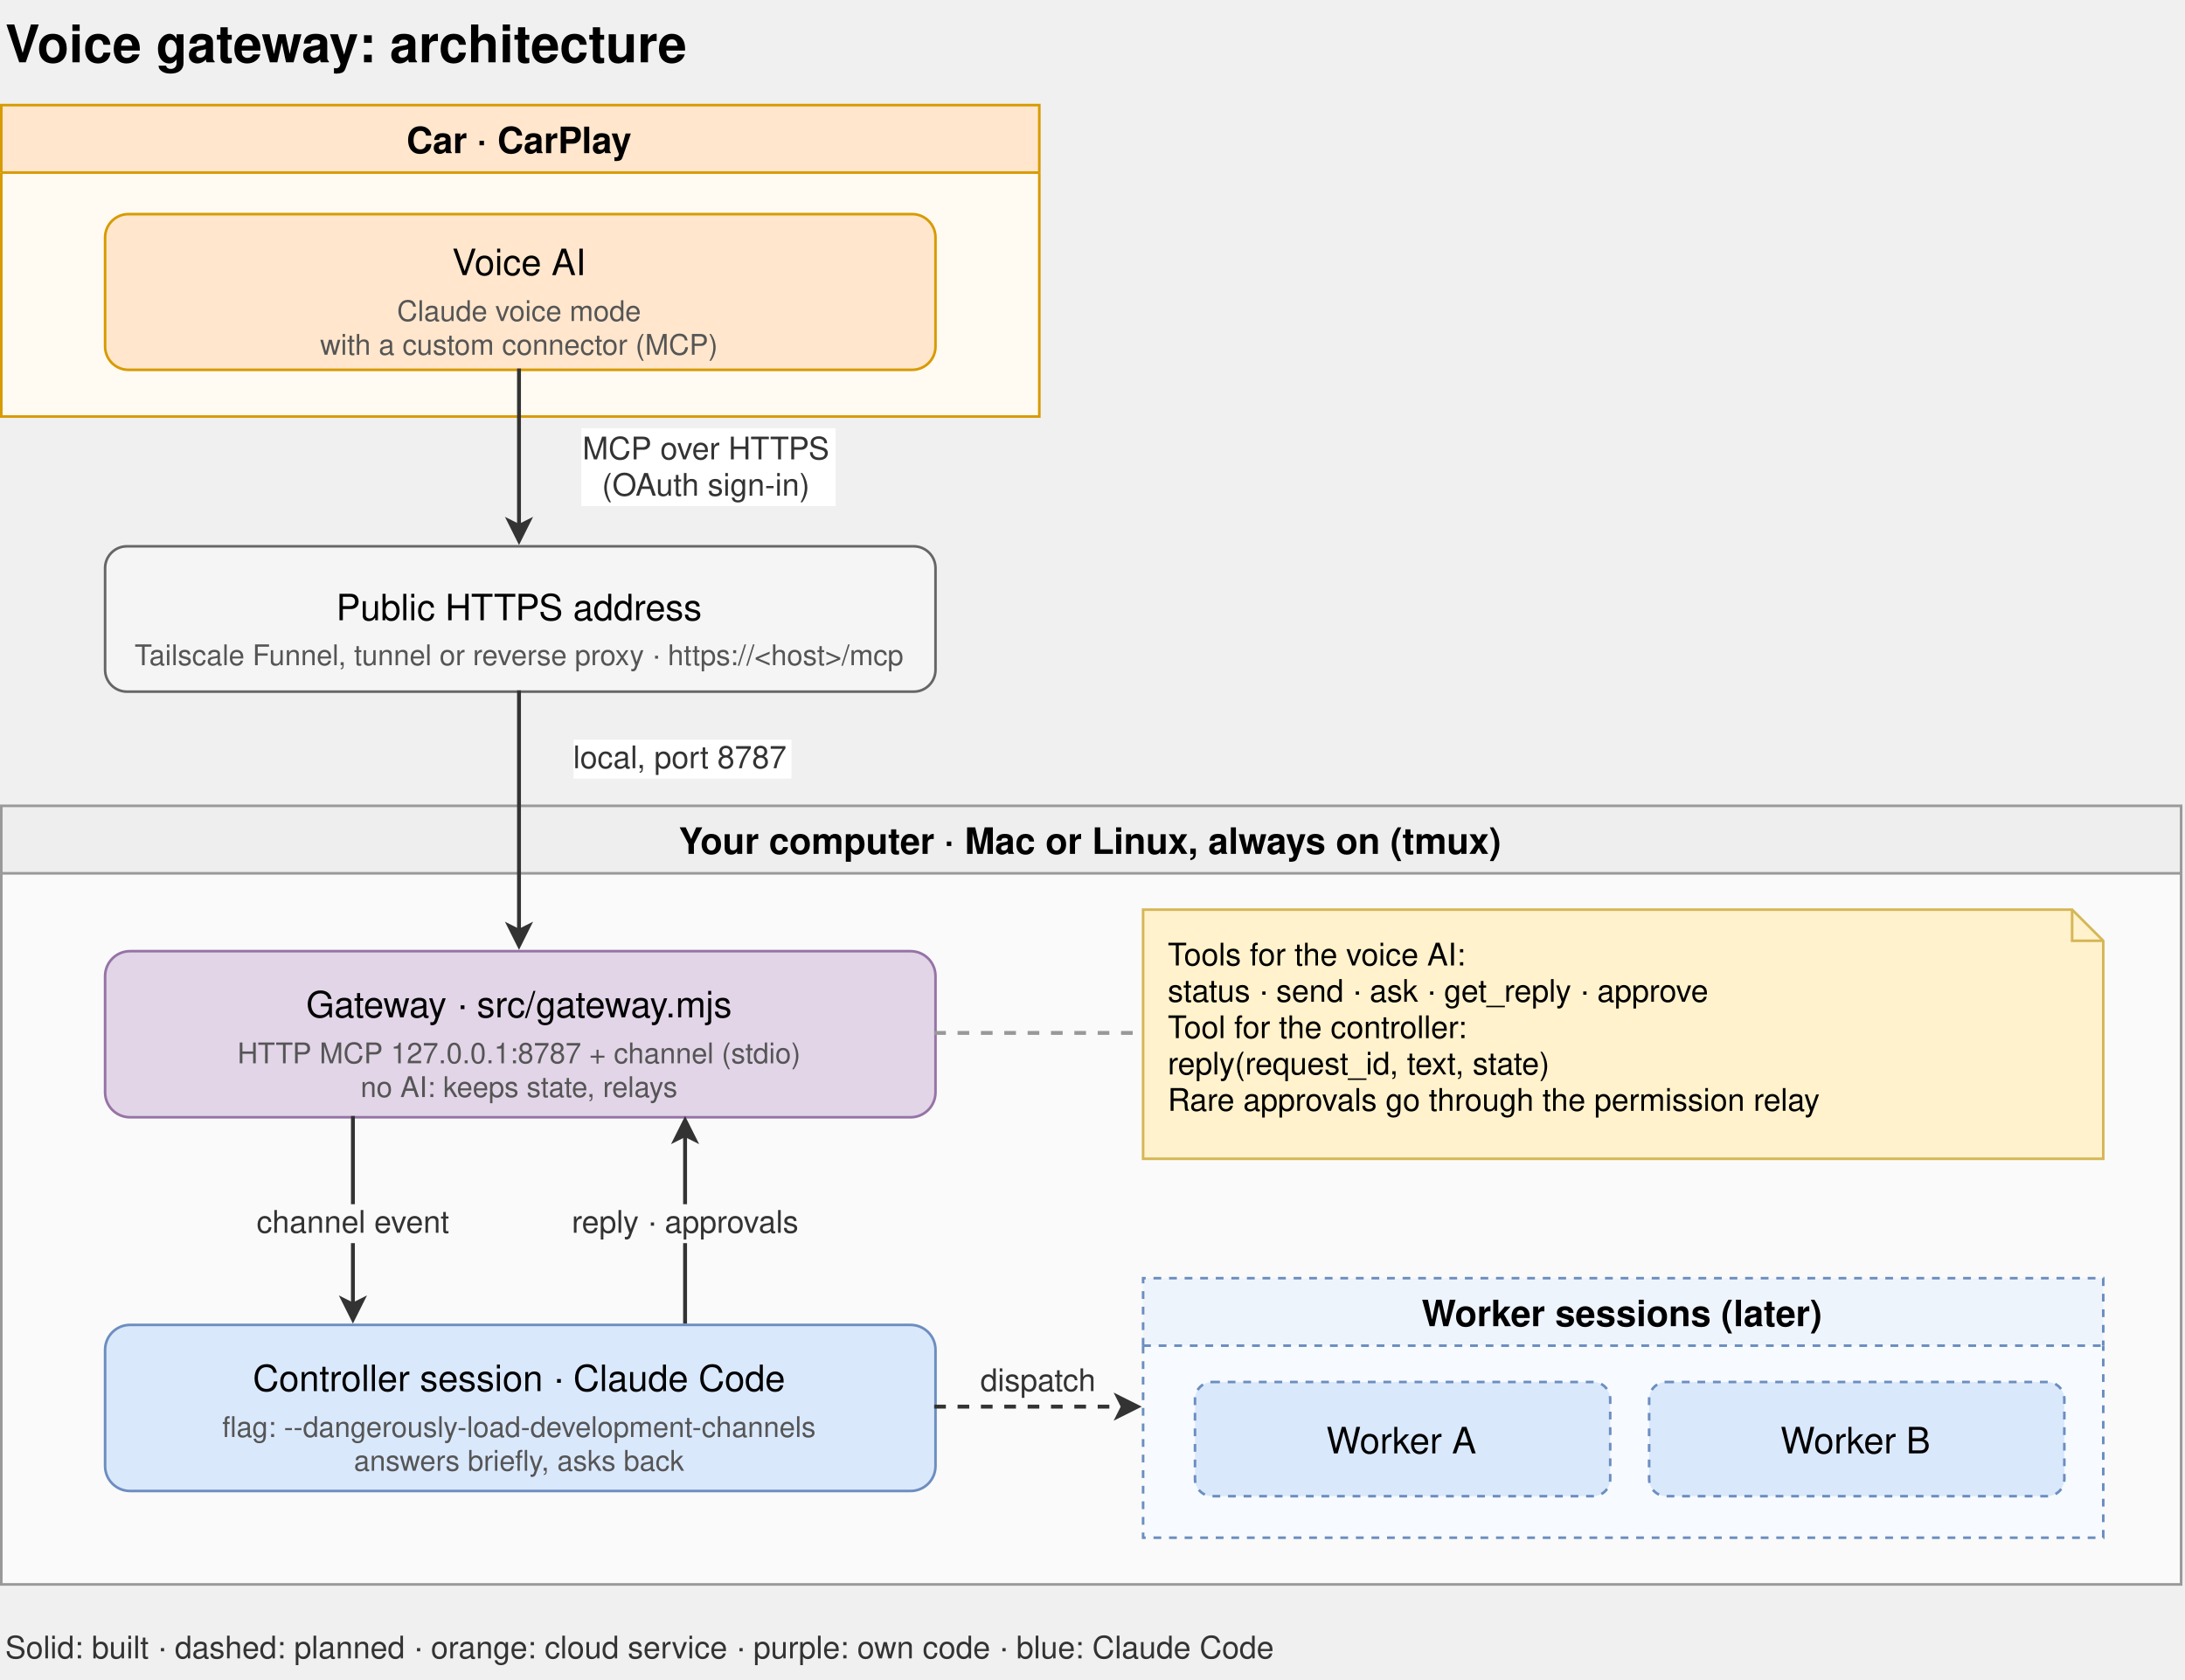
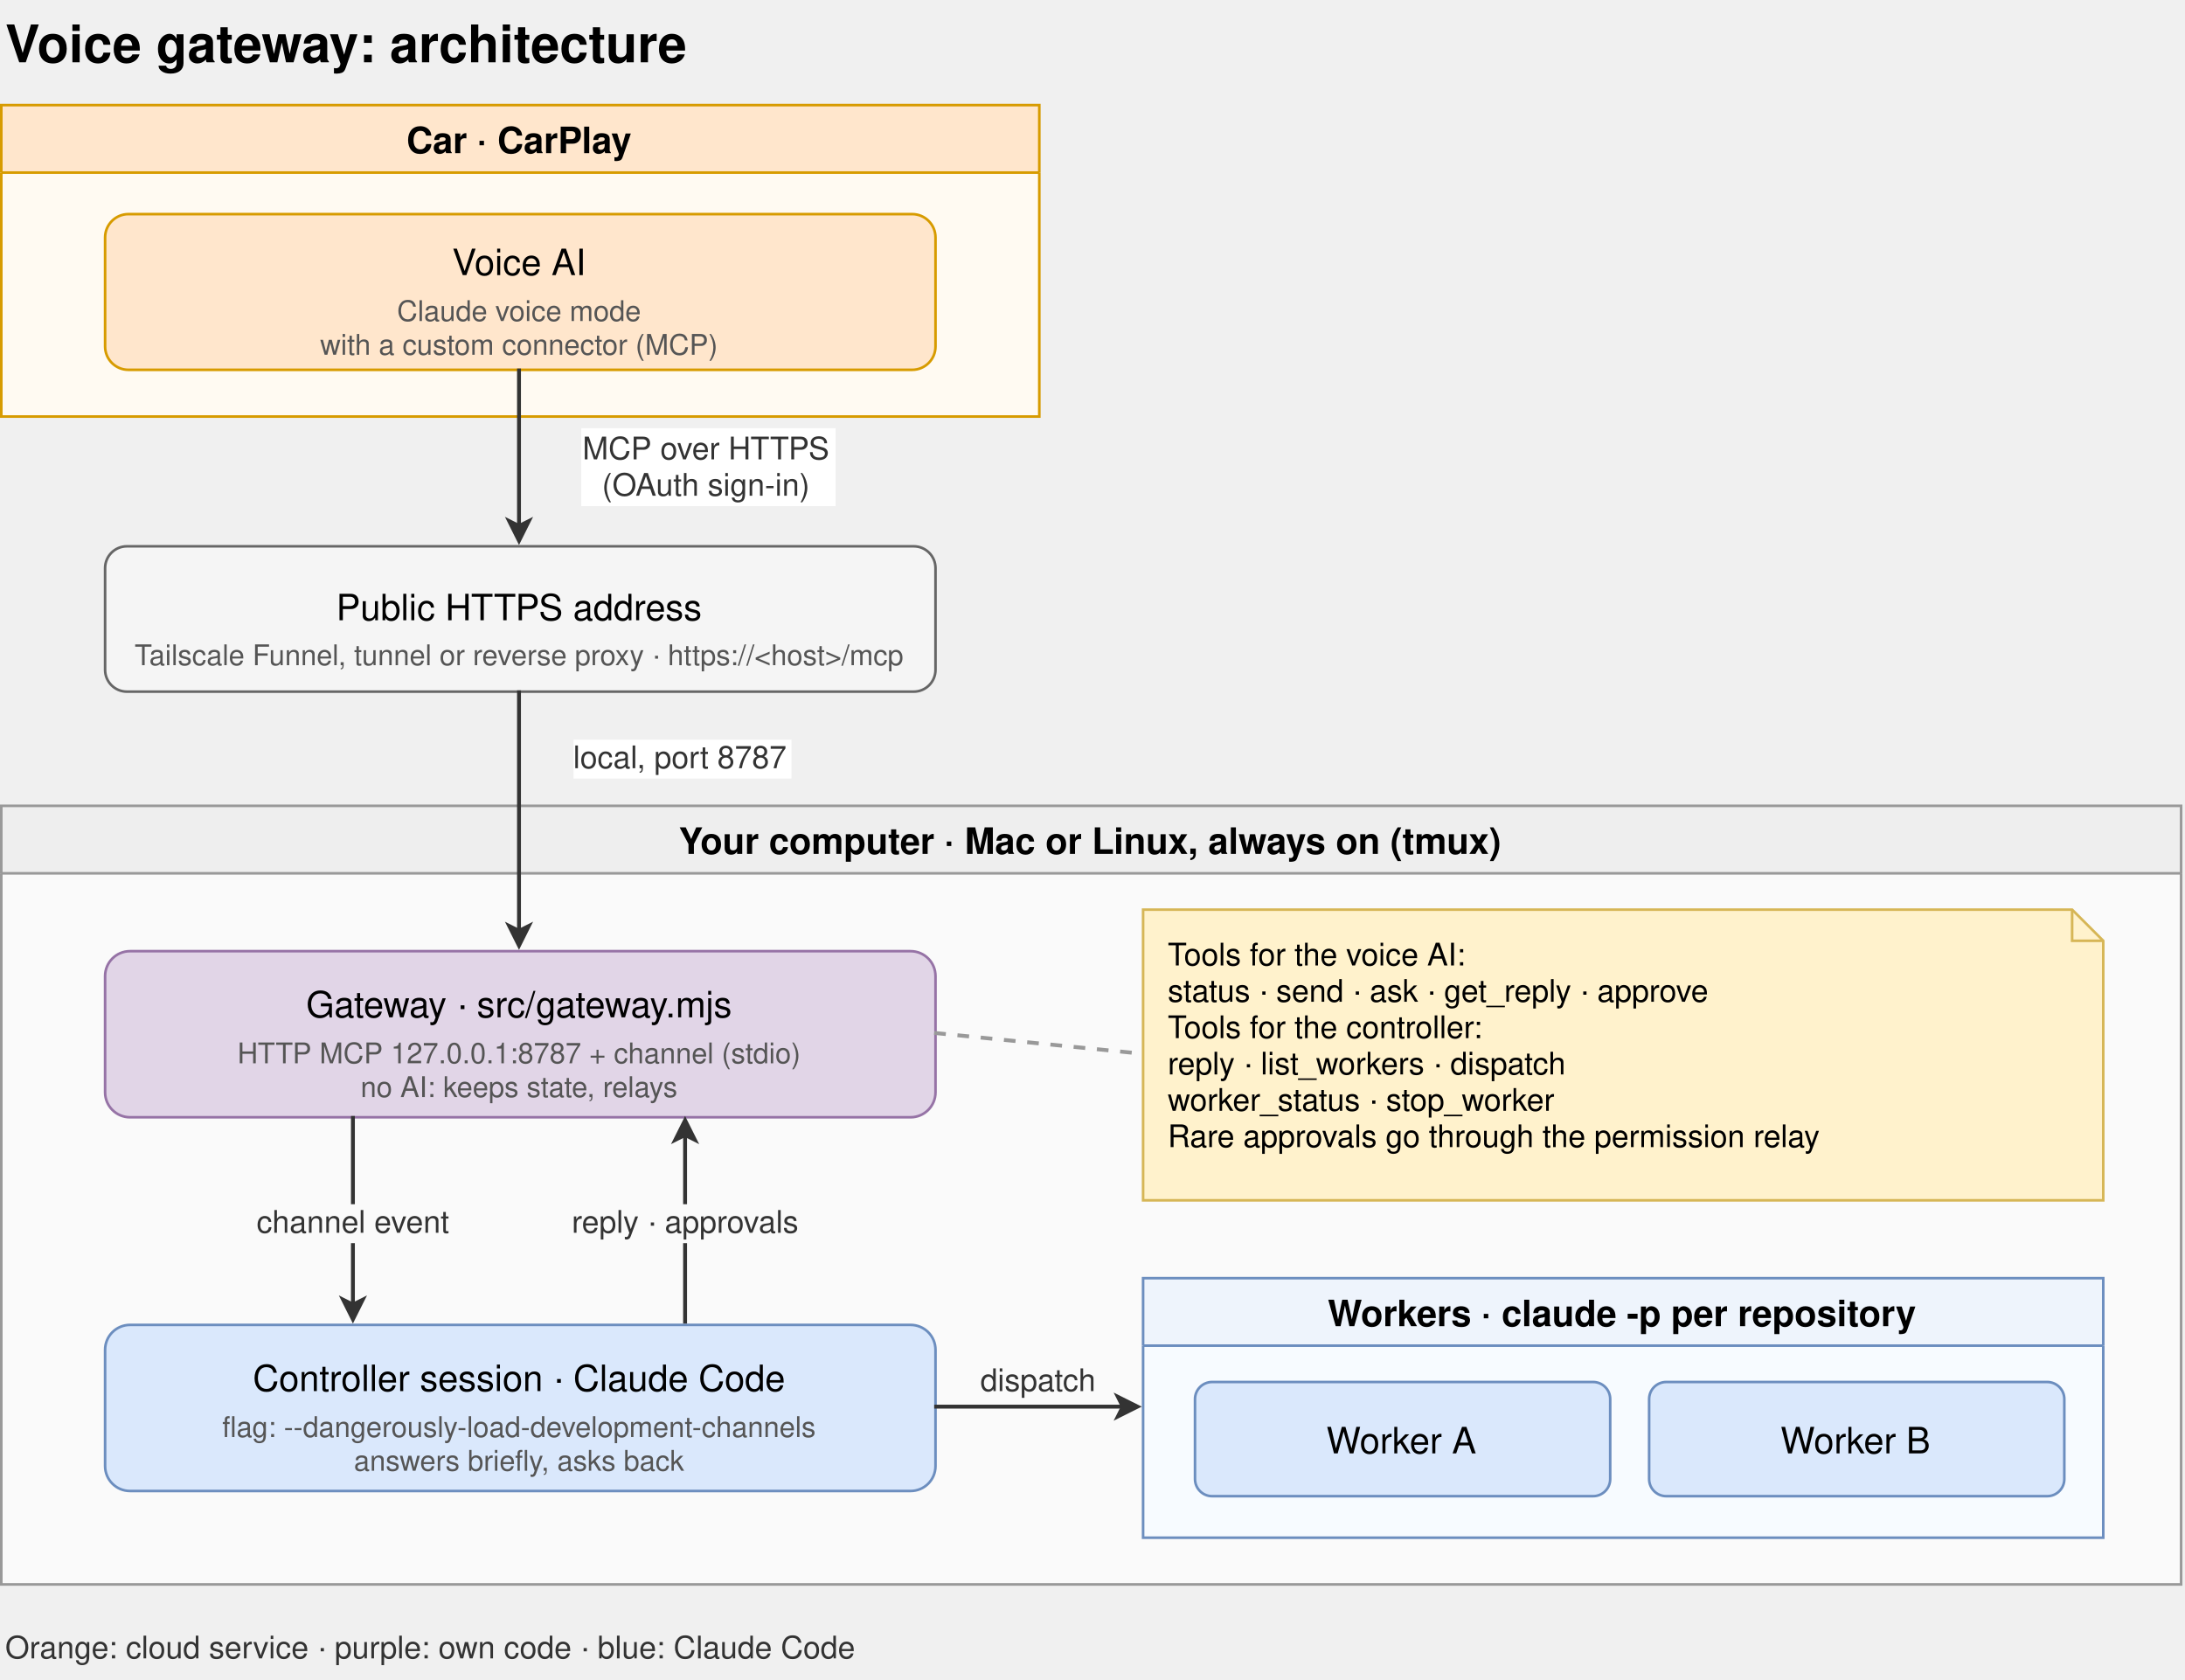
- <svg xmlns="http://www.w3.org/2000/svg" style="background: transparent; background-color: transparent; color-scheme: light dark;" version="1.1" width="842px" height="647px" viewBox="0 0 842 647" content="&lt;mxfile host=&quot;Electron&quot;&gt;&#10;  &lt;diagram id=&quot;architecture&quot; name=&quot;Architecture&quot;&gt;&#10;    &lt;mxGraphModel grid=&quot;0&quot; gridSize=&quot;10&quot; guides=&quot;1&quot; tooltips=&quot;1&quot; connect=&quot;1&quot; arrows=&quot;1&quot; fold=&quot;0&quot; page=&quot;0&quot; pageScale=&quot;1&quot; pageWidth=&quot;850&quot; pageHeight=&quot;1100&quot; math=&quot;0&quot; shadow=&quot;0&quot; adaptiveColors=&quot;auto&quot;&gt;&#10;      &lt;root&gt;&#10;        &lt;mxCell id=&quot;0&quot; /&gt;&#10;        &lt;mxCell id=&quot;1&quot; parent=&quot;0&quot; /&gt;&#10;        &lt;mxCell id=&quot;title&quot; parent=&quot;1&quot; style=&quot;text;html=0;fontSize=20;align=left;verticalAlign=middle;strokeColor=none;fillColor=none;fontStyle=1;fontColor=#000000;&quot; value=&quot;Voice gateway: architecture&quot; vertex=&quot;1&quot;&gt;&#10;          &lt;mxGeometry height=&quot;30&quot; width=&quot;840&quot; x=&quot;20&quot; y=&quot;10&quot; as=&quot;geometry&quot; /&gt;&#10;        &lt;/mxCell&gt;&#10;        &lt;mxCell id=&quot;car&quot; parent=&quot;1&quot; style=&quot;swimlane;startSize=26;html=0;fontSize=14;fontStyle=1;fillColor=#ffe6cc;strokeColor=#d79b00;swimlaneFillColor=#fffaf2;rounded=0;collapsible=0;&quot; value=&quot;Car · CarPlay&quot; vertex=&quot;1&quot;&gt;&#10;          &lt;mxGeometry height=&quot;120&quot; width=&quot;400&quot; x=&quot;20&quot; y=&quot;50&quot; as=&quot;geometry&quot; /&gt;&#10;        &lt;/mxCell&gt;&#10;        &lt;mxCell id=&quot;voice&quot; parent=&quot;car&quot; style=&quot;rounded=1;html=0;fontSize=14;fillColor=#ffe6cc;strokeColor=#d79b00;fontStyle=0;verticalAlign=top;spacingTop=4.9;&quot; value=&quot;Voice AI&quot; vertex=&quot;1&quot;&gt;&#10;          &lt;mxGeometry height=&quot;60&quot; width=&quot;320&quot; x=&quot;40&quot; y=&quot;42&quot; as=&quot;geometry&quot; /&gt;&#10;        &lt;/mxCell&gt;&#10;        &lt;mxCell id=&quot;voice-sub&quot; connectable=&quot;0&quot; parent=&quot;voice&quot; style=&quot;text;html=0;fontSize=11;fontColor=#555555;align=center;verticalAlign=top;spacing=0;strokeColor=none;fillColor=none;&quot; value=&quot;Claude voice mode&amp;#xa;with a custom connector (MCP)&quot; vertex=&quot;1&quot;&gt;&#10;          &lt;mxGeometry height=&quot;26.4&quot; width=&quot;320&quot; y=&quot;26.7&quot; as=&quot;geometry&quot; /&gt;&#10;        &lt;/mxCell&gt;&#10;        &lt;mxCell id=&quot;tunnel&quot; parent=&quot;1&quot; style=&quot;rounded=1;html=0;fontSize=14;fillColor=#f5f5f5;strokeColor=#666666;fontStyle=0;verticalAlign=top;spacingTop=9.5;&quot; value=&quot;Public HTTPS address&quot; vertex=&quot;1&quot;&gt;&#10;          &lt;mxGeometry height=&quot;56&quot; width=&quot;320&quot; x=&quot;60&quot; y=&quot;220&quot; as=&quot;geometry&quot; /&gt;&#10;        &lt;/mxCell&gt;&#10;        &lt;mxCell id=&quot;tunnel-sub&quot; connectable=&quot;0&quot; parent=&quot;tunnel&quot; style=&quot;text;html=0;fontSize=11;fontColor=#555555;align=center;verticalAlign=top;spacing=0;strokeColor=none;fillColor=none;&quot; value=&quot;Tailscale Funnel, tunnel or reverse proxy · https://&amp;lt;host&amp;gt;/mcp&quot; vertex=&quot;1&quot;&gt;&#10;          &lt;mxGeometry height=&quot;13.2&quot; width=&quot;320&quot; y=&quot;31.3&quot; as=&quot;geometry&quot; /&gt;&#10;        &lt;/mxCell&gt;&#10;        &lt;mxCell id=&quot;machine&quot; parent=&quot;1&quot; style=&quot;swimlane;startSize=26;html=0;fontSize=14;fontStyle=1;fillColor=#eeeeee;strokeColor=#999999;swimlaneFillColor=#fafafa;rounded=0;collapsible=0;&quot; value=&quot;Your computer · Mac or Linux, always on (tmux)&quot; vertex=&quot;1&quot;&gt;&#10;          &lt;mxGeometry height=&quot;300&quot; width=&quot;840&quot; x=&quot;20&quot; y=&quot;320&quot; as=&quot;geometry&quot; /&gt;&#10;        &lt;/mxCell&gt;&#10;        &lt;mxCell id=&quot;gateway&quot; parent=&quot;machine&quot; style=&quot;rounded=1;html=0;fontSize=14;fillColor=#e1d5e7;strokeColor=#9673a6;fontStyle=0;verticalAlign=top;spacingTop=6.9;&quot; value=&quot;Gateway · src/gateway.mjs&quot; vertex=&quot;1&quot;&gt;&#10;          &lt;mxGeometry height=&quot;64&quot; width=&quot;320&quot; x=&quot;40&quot; y=&quot;56&quot; as=&quot;geometry&quot; /&gt;&#10;        &lt;/mxCell&gt;&#10;        &lt;mxCell id=&quot;gateway-sub&quot; connectable=&quot;0&quot; parent=&quot;gateway&quot; style=&quot;text;html=0;fontSize=11;fontColor=#555555;align=center;verticalAlign=top;spacing=0;strokeColor=none;fillColor=none;&quot; value=&quot;HTTP MCP 127.0.0.1:8787 + channel (stdio)&amp;#xa;no AI: keeps state, relays&quot; vertex=&quot;1&quot;&gt;&#10;          &lt;mxGeometry height=&quot;26.4&quot; width=&quot;320&quot; y=&quot;28.7&quot; as=&quot;geometry&quot; /&gt;&#10;        &lt;/mxCell&gt;&#10;        &lt;mxCell id=&quot;controller&quot; parent=&quot;machine&quot; style=&quot;rounded=1;html=0;fontSize=14;fillColor=#dae8fc;strokeColor=#6c8ebf;fontStyle=0;verticalAlign=top;spacingTop=6.9;&quot; value=&quot;Controller session · Claude Code&quot; vertex=&quot;1&quot;&gt;&#10;          &lt;mxGeometry height=&quot;64&quot; width=&quot;320&quot; x=&quot;40&quot; y=&quot;200&quot; as=&quot;geometry&quot; /&gt;&#10;        &lt;/mxCell&gt;&#10;        &lt;mxCell id=&quot;controller-sub&quot; connectable=&quot;0&quot; parent=&quot;controller&quot; style=&quot;text;html=0;fontSize=11;fontColor=#555555;align=center;verticalAlign=top;spacing=0;strokeColor=none;fillColor=none;&quot; value=&quot;flag: --dangerously-load-development-channels&amp;#xa;answers briefly, asks back&quot; vertex=&quot;1&quot;&gt;&#10;          &lt;mxGeometry height=&quot;26.4&quot; width=&quot;320&quot; y=&quot;28.7&quot; as=&quot;geometry&quot; /&gt;&#10;        &lt;/mxCell&gt;&#10;        &lt;mxCell id=&quot;tools&quot; parent=&quot;machine&quot; style=&quot;shape=note;size=12;html=0;fontSize=12;align=left;verticalAlign=top;spacingLeft=8;spacingTop=4;fillColor=#fff2cc;strokeColor=#d6b656;&quot; value=&quot;Tools for the voice AI:&amp;#xa;status · send · ask · get_reply · approve&amp;#xa;Tool for the controller:&amp;#xa;reply(request_id, text, state)&amp;#xa;Rare approvals go through the permission relay&quot; vertex=&quot;1&quot;&gt;&#10;          &lt;mxGeometry height=&quot;96&quot; width=&quot;370&quot; x=&quot;440&quot; y=&quot;40&quot; as=&quot;geometry&quot; /&gt;&#10;        &lt;/mxCell&gt;&#10;        &lt;mxCell id=&quot;workers&quot; parent=&quot;machine&quot; style=&quot;swimlane;startSize=26;html=0;fontSize=14;fontStyle=1;fillColor=#eef4fc;strokeColor=#6c8ebf;swimlaneFillColor=#f7fbff;rounded=0;collapsible=0;dashed=1;&quot; value=&quot;Worker sessions (later)&quot; vertex=&quot;1&quot;&gt;&#10;          &lt;mxGeometry height=&quot;100&quot; width=&quot;370&quot; x=&quot;440&quot; y=&quot;182&quot; as=&quot;geometry&quot; /&gt;&#10;        &lt;/mxCell&gt;&#10;        &lt;mxCell id=&quot;wa&quot; parent=&quot;workers&quot; style=&quot;rounded=1;html=0;fontSize=14;fillColor=#dae8fc;strokeColor=#6c8ebf;dashed=1;fontStyle=0;&quot; value=&quot;Worker A&quot; vertex=&quot;1&quot;&gt;&#10;          &lt;mxGeometry height=&quot;44&quot; width=&quot;160&quot; x=&quot;20&quot; y=&quot;40&quot; as=&quot;geometry&quot; /&gt;&#10;        &lt;/mxCell&gt;&#10;        &lt;mxCell id=&quot;wb&quot; parent=&quot;workers&quot; style=&quot;rounded=1;html=0;fontSize=14;fillColor=#dae8fc;strokeColor=#6c8ebf;dashed=1;fontStyle=0;&quot; value=&quot;Worker B&quot; vertex=&quot;1&quot;&gt;&#10;          &lt;mxGeometry height=&quot;44&quot; width=&quot;160&quot; x=&quot;195&quot; y=&quot;40&quot; as=&quot;geometry&quot; /&gt;&#10;        &lt;/mxCell&gt;&#10;        &lt;mxCell id=&quot;legend&quot; parent=&quot;1&quot; style=&quot;text;html=0;fontSize=12;align=left;verticalAlign=middle;strokeColor=none;fillColor=none;fontStyle=0;fontColor=#333333;&quot; value=&quot;Solid: built · dashed: planned · orange: cloud service · purple: own code · blue: Claude Code&quot; vertex=&quot;1&quot;&gt;&#10;          &lt;mxGeometry height=&quot;24&quot; width=&quot;840&quot; x=&quot;20&quot; y=&quot;632&quot; as=&quot;geometry&quot; /&gt;&#10;        &lt;/mxCell&gt;&#10;        &lt;mxCell id=&quot;e1&quot; edge=&quot;1&quot; parent=&quot;1&quot; source=&quot;voice&quot; style=&quot;edgeStyle=none;rounded=0;html=0;endArrow=classic;endFill=1;startArrow=none;strokeColor=#333333;strokeWidth=1.5;fontSize=12;fontColor=#333333;labelBackgroundColor=#ffffff;exitX=0.5;exitY=1;exitDx=0;exitDy=0;entryX=0.5;entryY=0;entryDx=0;entryDy=0;&quot; target=&quot;tunnel&quot; value=&quot;MCP over HTTPS&amp;#xa;(OAuth sign-in)&quot;&gt;&#10;          &lt;mxGeometry relative=&quot;1&quot; x=&quot;0.1&quot; as=&quot;geometry&quot;&gt;&#10;            &lt;mxPoint x=&quot;72&quot; as=&quot;offset&quot; /&gt;&#10;          &lt;/mxGeometry&gt;&#10;        &lt;/mxCell&gt;&#10;        &lt;mxCell id=&quot;e2&quot; edge=&quot;1&quot; parent=&quot;1&quot; source=&quot;tunnel&quot; style=&quot;edgeStyle=none;rounded=0;html=0;endArrow=classic;endFill=1;startArrow=none;strokeColor=#333333;strokeWidth=1.5;fontSize=12;fontColor=#333333;labelBackgroundColor=#ffffff;exitX=0.5;exitY=1;exitDx=0;exitDy=0;entryX=0.5;entryY=0;entryDx=0;entryDy=0;&quot; target=&quot;gateway&quot; value=&quot;local, port 8787&quot;&gt;&#10;          &lt;mxGeometry relative=&quot;1&quot; x=&quot;-0.5&quot; as=&quot;geometry&quot;&gt;&#10;            &lt;mxPoint x=&quot;62&quot; as=&quot;offset&quot; /&gt;&#10;          &lt;/mxGeometry&gt;&#10;        &lt;/mxCell&gt;&#10;        &lt;mxCell id=&quot;e3&quot; edge=&quot;1&quot; parent=&quot;1&quot; source=&quot;gateway&quot; style=&quot;edgeStyle=none;rounded=0;html=0;endArrow=classic;endFill=1;startArrow=none;strokeColor=#333333;strokeWidth=1.5;fontSize=12;fontColor=#333333;labelBackgroundColor=#fafafa;exitX=0.3;exitY=1;exitDx=0;exitDy=0;entryX=0.3;entryY=0;entryDx=0;entryDy=0;&quot; target=&quot;controller&quot; value=&quot;channel event&quot;&gt;&#10;          &lt;mxGeometry relative=&quot;1&quot; as=&quot;geometry&quot; /&gt;&#10;        &lt;/mxCell&gt;&#10;        &lt;mxCell id=&quot;e4&quot; edge=&quot;1&quot; parent=&quot;1&quot; source=&quot;controller&quot; style=&quot;edgeStyle=none;rounded=0;html=0;endArrow=classic;endFill=1;startArrow=none;strokeColor=#333333;strokeWidth=1.5;fontSize=12;fontColor=#333333;labelBackgroundColor=#fafafa;exitX=0.7;exitY=0;exitDx=0;exitDy=0;entryX=0.7;entryY=1;entryDx=0;entryDy=0;&quot; target=&quot;gateway&quot; value=&quot;reply · approvals&quot;&gt;&#10;          &lt;mxGeometry relative=&quot;1&quot; as=&quot;geometry&quot; /&gt;&#10;        &lt;/mxCell&gt;&#10;        &lt;mxCell id=&quot;e5&quot; edge=&quot;1&quot; parent=&quot;1&quot; source=&quot;controller&quot; style=&quot;edgeStyle=none;rounded=0;html=0;endArrow=classic;endFill=1;startArrow=none;strokeColor=#333333;strokeWidth=1.5;fontSize=12;fontColor=#333333;labelBackgroundColor=#fafafa;dashed=1;exitX=1;exitY=0.5;exitDx=0;exitDy=0;entryX=0;entryY=0.5;entryDx=0;entryDy=0;&quot; target=&quot;workers&quot; value=&quot;dispatch&quot;&gt;&#10;          &lt;mxGeometry relative=&quot;1&quot; as=&quot;geometry&quot;&gt;&#10;            &lt;mxPoint y=&quot;-11&quot; as=&quot;offset&quot; /&gt;&#10;          &lt;/mxGeometry&gt;&#10;        &lt;/mxCell&gt;&#10;        &lt;mxCell id=&quot;e6&quot; edge=&quot;1&quot; parent=&quot;1&quot; source=&quot;gateway&quot; style=&quot;edgeStyle=none;rounded=0;html=0;endArrow=none;startArrow=none;strokeColor=#999999;strokeWidth=1.5;fontSize=12;fontColor=#333333;labelBackgroundColor=#ffffff;dashed=1;exitX=1;exitY=0.5;exitDx=0;exitDy=0;entryX=0;entryY=0.5;entryDx=0;entryDy=0;&quot; target=&quot;tools&quot; value=&quot;&quot;&gt;&#10;          &lt;mxGeometry relative=&quot;1&quot; as=&quot;geometry&quot; /&gt;&#10;        &lt;/mxCell&gt;&#10;      &lt;/root&gt;&#10;    &lt;/mxGraphModel&gt;&#10;  &lt;/diagram&gt;&#10;&lt;/mxfile&gt;&#10;">
+ <svg xmlns="http://www.w3.org/2000/svg" style="background: transparent; background-color: transparent; color-scheme: light dark;" version="1.1" width="842px" height="647px" viewBox="0 0 842 647" content="&lt;mxfile host=&quot;Electron&quot;&gt;&#10;  &lt;diagram id=&quot;architecture&quot; name=&quot;Architecture&quot;&gt;&#10;    &lt;mxGraphModel grid=&quot;0&quot; gridSize=&quot;10&quot; guides=&quot;1&quot; tooltips=&quot;1&quot; connect=&quot;1&quot; arrows=&quot;1&quot; fold=&quot;0&quot; page=&quot;0&quot; pageScale=&quot;1&quot; pageWidth=&quot;850&quot; pageHeight=&quot;1100&quot; math=&quot;0&quot; shadow=&quot;0&quot; adaptiveColors=&quot;auto&quot;&gt;&#10;      &lt;root&gt;&#10;        &lt;mxCell id=&quot;0&quot; /&gt;&#10;        &lt;mxCell id=&quot;1&quot; parent=&quot;0&quot; /&gt;&#10;        &lt;mxCell id=&quot;title&quot; parent=&quot;1&quot; style=&quot;text;html=0;fontSize=20;align=left;verticalAlign=middle;strokeColor=none;fillColor=none;fontStyle=1;fontColor=#000000;&quot; value=&quot;Voice gateway: architecture&quot; vertex=&quot;1&quot;&gt;&#10;          &lt;mxGeometry height=&quot;30&quot; width=&quot;840&quot; x=&quot;20&quot; y=&quot;10&quot; as=&quot;geometry&quot; /&gt;&#10;        &lt;/mxCell&gt;&#10;        &lt;mxCell id=&quot;car&quot; parent=&quot;1&quot; style=&quot;swimlane;startSize=26;html=0;fontSize=14;fontStyle=1;fillColor=#ffe6cc;strokeColor=#d79b00;swimlaneFillColor=#fffaf2;rounded=0;collapsible=0;&quot; value=&quot;Car · CarPlay&quot; vertex=&quot;1&quot;&gt;&#10;          &lt;mxGeometry height=&quot;120&quot; width=&quot;400&quot; x=&quot;20&quot; y=&quot;50&quot; as=&quot;geometry&quot; /&gt;&#10;        &lt;/mxCell&gt;&#10;        &lt;mxCell id=&quot;voice&quot; parent=&quot;car&quot; style=&quot;rounded=1;html=0;fontSize=14;fillColor=#ffe6cc;strokeColor=#d79b00;fontStyle=0;verticalAlign=top;spacingTop=4.9;&quot; value=&quot;Voice AI&quot; vertex=&quot;1&quot;&gt;&#10;          &lt;mxGeometry height=&quot;60&quot; width=&quot;320&quot; x=&quot;40&quot; y=&quot;42&quot; as=&quot;geometry&quot; /&gt;&#10;        &lt;/mxCell&gt;&#10;        &lt;mxCell id=&quot;voice-sub&quot; connectable=&quot;0&quot; parent=&quot;voice&quot; style=&quot;text;html=0;fontSize=11;fontColor=#555555;align=center;verticalAlign=top;spacing=0;strokeColor=none;fillColor=none;&quot; value=&quot;Claude voice mode&amp;#xa;with a custom connector (MCP)&quot; vertex=&quot;1&quot;&gt;&#10;          &lt;mxGeometry height=&quot;26.4&quot; width=&quot;320&quot; y=&quot;26.7&quot; as=&quot;geometry&quot; /&gt;&#10;        &lt;/mxCell&gt;&#10;        &lt;mxCell id=&quot;tunnel&quot; parent=&quot;1&quot; style=&quot;rounded=1;html=0;fontSize=14;fillColor=#f5f5f5;strokeColor=#666666;fontStyle=0;verticalAlign=top;spacingTop=9.5;&quot; value=&quot;Public HTTPS address&quot; vertex=&quot;1&quot;&gt;&#10;          &lt;mxGeometry height=&quot;56&quot; width=&quot;320&quot; x=&quot;60&quot; y=&quot;220&quot; as=&quot;geometry&quot; /&gt;&#10;        &lt;/mxCell&gt;&#10;        &lt;mxCell id=&quot;tunnel-sub&quot; connectable=&quot;0&quot; parent=&quot;tunnel&quot; style=&quot;text;html=0;fontSize=11;fontColor=#555555;align=center;verticalAlign=top;spacing=0;strokeColor=none;fillColor=none;&quot; value=&quot;Tailscale Funnel, tunnel or reverse proxy · https://&amp;lt;host&amp;gt;/mcp&quot; vertex=&quot;1&quot;&gt;&#10;          &lt;mxGeometry height=&quot;13.2&quot; width=&quot;320&quot; y=&quot;31.3&quot; as=&quot;geometry&quot; /&gt;&#10;        &lt;/mxCell&gt;&#10;        &lt;mxCell id=&quot;machine&quot; parent=&quot;1&quot; style=&quot;swimlane;startSize=26;html=0;fontSize=14;fontStyle=1;fillColor=#eeeeee;strokeColor=#999999;swimlaneFillColor=#fafafa;rounded=0;collapsible=0;&quot; value=&quot;Your computer · Mac or Linux, always on (tmux)&quot; vertex=&quot;1&quot;&gt;&#10;          &lt;mxGeometry height=&quot;300&quot; width=&quot;840&quot; x=&quot;20&quot; y=&quot;320&quot; as=&quot;geometry&quot; /&gt;&#10;        &lt;/mxCell&gt;&#10;        &lt;mxCell id=&quot;gateway&quot; parent=&quot;machine&quot; style=&quot;rounded=1;html=0;fontSize=14;fillColor=#e1d5e7;strokeColor=#9673a6;fontStyle=0;verticalAlign=top;spacingTop=6.9;&quot; value=&quot;Gateway · src/gateway.mjs&quot; vertex=&quot;1&quot;&gt;&#10;          &lt;mxGeometry height=&quot;64&quot; width=&quot;320&quot; x=&quot;40&quot; y=&quot;56&quot; as=&quot;geometry&quot; /&gt;&#10;        &lt;/mxCell&gt;&#10;        &lt;mxCell id=&quot;gateway-sub&quot; connectable=&quot;0&quot; parent=&quot;gateway&quot; style=&quot;text;html=0;fontSize=11;fontColor=#555555;align=center;verticalAlign=top;spacing=0;strokeColor=none;fillColor=none;&quot; value=&quot;HTTP MCP 127.0.0.1:8787 + channel (stdio)&amp;#xa;no AI: keeps state, relays&quot; vertex=&quot;1&quot;&gt;&#10;          &lt;mxGeometry height=&quot;26.4&quot; width=&quot;320&quot; y=&quot;28.7&quot; as=&quot;geometry&quot; /&gt;&#10;        &lt;/mxCell&gt;&#10;        &lt;mxCell id=&quot;controller&quot; parent=&quot;machine&quot; style=&quot;rounded=1;html=0;fontSize=14;fillColor=#dae8fc;strokeColor=#6c8ebf;fontStyle=0;verticalAlign=top;spacingTop=6.9;&quot; value=&quot;Controller session · Claude Code&quot; vertex=&quot;1&quot;&gt;&#10;          &lt;mxGeometry height=&quot;64&quot; width=&quot;320&quot; x=&quot;40&quot; y=&quot;200&quot; as=&quot;geometry&quot; /&gt;&#10;        &lt;/mxCell&gt;&#10;        &lt;mxCell id=&quot;controller-sub&quot; connectable=&quot;0&quot; parent=&quot;controller&quot; style=&quot;text;html=0;fontSize=11;fontColor=#555555;align=center;verticalAlign=top;spacing=0;strokeColor=none;fillColor=none;&quot; value=&quot;flag: --dangerously-load-development-channels&amp;#xa;answers briefly, asks back&quot; vertex=&quot;1&quot;&gt;&#10;          &lt;mxGeometry height=&quot;26.4&quot; width=&quot;320&quot; y=&quot;28.7&quot; as=&quot;geometry&quot; /&gt;&#10;        &lt;/mxCell&gt;&#10;        &lt;mxCell id=&quot;tools&quot; parent=&quot;machine&quot; style=&quot;shape=note;size=12;html=0;fontSize=12;align=left;verticalAlign=top;spacingLeft=8;spacingTop=4;fillColor=#fff2cc;strokeColor=#d6b656;&quot; value=&quot;Tools for the voice AI:&amp;#xa;status · send · ask · get_reply · approve&amp;#xa;Tools for the controller:&amp;#xa;reply · list_workers · dispatch&amp;#xa;worker_status · stop_worker&amp;#xa;Rare approvals go through the permission relay&quot; vertex=&quot;1&quot;&gt;&#10;          &lt;mxGeometry height=&quot;112&quot; width=&quot;370&quot; x=&quot;440&quot; y=&quot;40&quot; as=&quot;geometry&quot; /&gt;&#10;        &lt;/mxCell&gt;&#10;        &lt;mxCell id=&quot;workers&quot; parent=&quot;machine&quot; style=&quot;swimlane;startSize=26;html=0;fontSize=14;fontStyle=1;fillColor=#eef4fc;strokeColor=#6c8ebf;swimlaneFillColor=#f7fbff;rounded=0;collapsible=0;&quot; value=&quot;Workers · claude -p per repository&quot; vertex=&quot;1&quot;&gt;&#10;          &lt;mxGeometry height=&quot;100&quot; width=&quot;370&quot; x=&quot;440&quot; y=&quot;182&quot; as=&quot;geometry&quot; /&gt;&#10;        &lt;/mxCell&gt;&#10;        &lt;mxCell id=&quot;wa&quot; parent=&quot;workers&quot; style=&quot;rounded=1;html=0;fontSize=14;fillColor=#dae8fc;strokeColor=#6c8ebf;fontStyle=0;&quot; value=&quot;Worker A&quot; vertex=&quot;1&quot;&gt;&#10;          &lt;mxGeometry height=&quot;44&quot; width=&quot;160&quot; x=&quot;20&quot; y=&quot;40&quot; as=&quot;geometry&quot; /&gt;&#10;        &lt;/mxCell&gt;&#10;        &lt;mxCell id=&quot;wb&quot; parent=&quot;workers&quot; style=&quot;rounded=1;html=0;fontSize=14;fillColor=#dae8fc;strokeColor=#6c8ebf;fontStyle=0;&quot; value=&quot;Worker B&quot; vertex=&quot;1&quot;&gt;&#10;          &lt;mxGeometry height=&quot;44&quot; width=&quot;160&quot; x=&quot;195&quot; y=&quot;40&quot; as=&quot;geometry&quot; /&gt;&#10;        &lt;/mxCell&gt;&#10;        &lt;mxCell id=&quot;legend&quot; parent=&quot;1&quot; style=&quot;text;html=0;fontSize=12;align=left;verticalAlign=middle;strokeColor=none;fillColor=none;fontStyle=0;fontColor=#333333;&quot; value=&quot;Orange: cloud service · purple: own code · blue: Claude Code&quot; vertex=&quot;1&quot;&gt;&#10;          &lt;mxGeometry height=&quot;24&quot; width=&quot;840&quot; x=&quot;20&quot; y=&quot;632&quot; as=&quot;geometry&quot; /&gt;&#10;        &lt;/mxCell&gt;&#10;        &lt;mxCell id=&quot;e1&quot; edge=&quot;1&quot; parent=&quot;1&quot; source=&quot;voice&quot; style=&quot;edgeStyle=none;rounded=0;html=0;endArrow=classic;endFill=1;startArrow=none;strokeColor=#333333;strokeWidth=1.5;fontSize=12;fontColor=#333333;labelBackgroundColor=#ffffff;exitX=0.5;exitY=1;exitDx=0;exitDy=0;entryX=0.5;entryY=0;entryDx=0;entryDy=0;&quot; target=&quot;tunnel&quot; value=&quot;MCP over HTTPS&amp;#xa;(OAuth sign-in)&quot;&gt;&#10;          &lt;mxGeometry relative=&quot;1&quot; x=&quot;0.1&quot; as=&quot;geometry&quot;&gt;&#10;            &lt;mxPoint x=&quot;72&quot; as=&quot;offset&quot; /&gt;&#10;          &lt;/mxGeometry&gt;&#10;        &lt;/mxCell&gt;&#10;        &lt;mxCell id=&quot;e2&quot; edge=&quot;1&quot; parent=&quot;1&quot; source=&quot;tunnel&quot; style=&quot;edgeStyle=none;rounded=0;html=0;endArrow=classic;endFill=1;startArrow=none;strokeColor=#333333;strokeWidth=1.5;fontSize=12;fontColor=#333333;labelBackgroundColor=#ffffff;exitX=0.5;exitY=1;exitDx=0;exitDy=0;entryX=0.5;entryY=0;entryDx=0;entryDy=0;&quot; target=&quot;gateway&quot; value=&quot;local, port 8787&quot;&gt;&#10;          &lt;mxGeometry relative=&quot;1&quot; x=&quot;-0.5&quot; as=&quot;geometry&quot;&gt;&#10;            &lt;mxPoint x=&quot;62&quot; as=&quot;offset&quot; /&gt;&#10;          &lt;/mxGeometry&gt;&#10;        &lt;/mxCell&gt;&#10;        &lt;mxCell id=&quot;e3&quot; edge=&quot;1&quot; parent=&quot;1&quot; source=&quot;gateway&quot; style=&quot;edgeStyle=none;rounded=0;html=0;endArrow=classic;endFill=1;startArrow=none;strokeColor=#333333;strokeWidth=1.5;fontSize=12;fontColor=#333333;labelBackgroundColor=#fafafa;exitX=0.3;exitY=1;exitDx=0;exitDy=0;entryX=0.3;entryY=0;entryDx=0;entryDy=0;&quot; target=&quot;controller&quot; value=&quot;channel event&quot;&gt;&#10;          &lt;mxGeometry relative=&quot;1&quot; as=&quot;geometry&quot; /&gt;&#10;        &lt;/mxCell&gt;&#10;        &lt;mxCell id=&quot;e4&quot; edge=&quot;1&quot; parent=&quot;1&quot; source=&quot;controller&quot; style=&quot;edgeStyle=none;rounded=0;html=0;endArrow=classic;endFill=1;startArrow=none;strokeColor=#333333;strokeWidth=1.5;fontSize=12;fontColor=#333333;labelBackgroundColor=#fafafa;exitX=0.7;exitY=0;exitDx=0;exitDy=0;entryX=0.7;entryY=1;entryDx=0;entryDy=0;&quot; target=&quot;gateway&quot; value=&quot;reply · approvals&quot;&gt;&#10;          &lt;mxGeometry relative=&quot;1&quot; as=&quot;geometry&quot; /&gt;&#10;        &lt;/mxCell&gt;&#10;        &lt;mxCell id=&quot;e5&quot; edge=&quot;1&quot; parent=&quot;1&quot; source=&quot;controller&quot; style=&quot;edgeStyle=none;rounded=0;html=0;endArrow=classic;endFill=1;startArrow=none;strokeColor=#333333;strokeWidth=1.5;fontSize=12;fontColor=#333333;labelBackgroundColor=#fafafa;exitX=1;exitY=0.5;exitDx=0;exitDy=0;entryX=0;entryY=0.5;entryDx=0;entryDy=0;&quot; target=&quot;workers&quot; value=&quot;dispatch&quot;&gt;&#10;          &lt;mxGeometry relative=&quot;1&quot; as=&quot;geometry&quot;&gt;&#10;            &lt;mxPoint y=&quot;-11&quot; as=&quot;offset&quot; /&gt;&#10;          &lt;/mxGeometry&gt;&#10;        &lt;/mxCell&gt;&#10;        &lt;mxCell id=&quot;e6&quot; edge=&quot;1&quot; parent=&quot;1&quot; source=&quot;gateway&quot; style=&quot;edgeStyle=none;rounded=0;html=0;endArrow=none;startArrow=none;strokeColor=#999999;strokeWidth=1.5;fontSize=12;fontColor=#333333;labelBackgroundColor=#ffffff;dashed=1;exitX=1;exitY=0.5;exitDx=0;exitDy=0;entryX=0;entryY=0.5;entryDx=0;entryDy=0;&quot; target=&quot;tools&quot; value=&quot;&quot;&gt;&#10;          &lt;mxGeometry relative=&quot;1&quot; as=&quot;geometry&quot; /&gt;&#10;        &lt;/mxCell&gt;&#10;      &lt;/root&gt;&#10;    &lt;/mxGraphModel&gt;&#10;  &lt;/diagram&gt;&#10;&lt;/mxfile&gt;&#10;">
  <defs />
  <g>
    <g data-cell-id="0">
      <g data-cell-id="1">
        <g data-cell-id="title">
          <g>
            <rect x="0" y="0" width="840" height="30" fill="none" stroke="none" pointer-events="all" />
          </g>
          <g>
            <g fill="#000000" font-family="Helvetica" font-weight="bold" text-anchor="start" font-size="20px" style="fill: light-dark(rgb(0, 0, 0), rgb(237, 237, 237));">
              <text x="2" y="24">Voice gateway: architecture</text>
            </g>
          </g>
        </g>
        <g data-cell-id="car">
          <g transform="translate(0.5,0.5)">
            <path d="M 0 66 L 0 40 L 400 40 L 400 66" fill="#ffe6cc" stroke="#d79b00" stroke-miterlimit="10" pointer-events="all" style="fill: light-dark(rgb(255, 230, 204), rgb(54, 33, 10)); stroke: light-dark(rgb(215, 155, 0), rgb(153, 101, 0));" />
            <path d="M 0 66 L 0 160 L 400 160 L 400 66" fill="#fffaf2" stroke="#d79b00" stroke-miterlimit="10" pointer-events="all" style="fill: light-dark(rgb(255, 250, 242), rgb(25, 21, 14)); stroke: light-dark(rgb(215, 155, 0), rgb(153, 101, 0));" />
            <path d="M 0 66 L 400 66" fill="none" stroke="#d79b00" stroke-miterlimit="10" pointer-events="all" style="stroke: light-dark(rgb(215, 155, 0), rgb(153, 101, 0));" />
          </g>
          <g>
            <g fill="#000000" font-family="Helvetica" font-weight="bold" text-anchor="middle" font-size="14px" style="fill: light-dark(rgb(0, 0, 0), rgb(255, 255, 255));">
              <text x="200" y="59">Car · CarPlay</text>
            </g>
          </g>
          <g data-cell-id="voice">
            <g transform="translate(0.5,0.5)">
              <rect x="40" y="82" width="320" height="60" rx="9" ry="9" fill="#ffe6cc" stroke="#d79b00" pointer-events="all" style="fill: light-dark(rgb(255, 230, 204), rgb(54, 33, 10)); stroke: light-dark(rgb(215, 155, 0), rgb(153, 101, 0));" />
            </g>
            <g>
              <g fill="#000000" font-family="Helvetica" text-anchor="middle" font-size="14px" style="fill: light-dark(rgb(0, 0, 0), rgb(255, 255, 255));">
                <text x="200" y="106">Voice AI</text>
              </g>
            </g>
            <g data-cell-id="voice-sub">
              <g>
                <rect x="40" y="108.7" width="320" height="26.4" fill="none" stroke="none" pointer-events="all" />
              </g>
              <g>
                <g fill="#555555" font-family="Helvetica" text-anchor="middle" font-size="11px" style="fill: light-dark(rgb(85, 85, 85), rgb(164, 164, 164));">
                  <text x="200" y="123.7">Claude voice mode</text>
                  <text x="200" y="136.7">with a custom connector (MCP)</text>
                </g>
              </g>
            </g>
          </g>
        </g>
        <g data-cell-id="tunnel">
          <g transform="translate(0.5,0.5)">
            <rect x="40" y="210" width="320" height="56" rx="8.4" ry="8.4" fill="#f5f5f5" stroke="#666666" pointer-events="all" style="fill: light-dark(rgb(245, 245, 245), rgb(26, 26, 26)); stroke: light-dark(rgb(102, 102, 102), rgb(149, 149, 149));" />
          </g>
          <g>
            <g fill="#000000" font-family="Helvetica" text-anchor="middle" font-size="14px" style="fill: light-dark(rgb(0, 0, 0), rgb(255, 255, 255));">
              <text x="200" y="239">Public HTTPS address</text>
            </g>
          </g>
          <g data-cell-id="tunnel-sub">
            <g>
              <rect x="40" y="241.3" width="320" height="13.2" fill="none" stroke="none" pointer-events="all" />
            </g>
            <g>
              <g fill="#555555" font-family="Helvetica" text-anchor="middle" font-size="11px" style="fill: light-dark(rgb(85, 85, 85), rgb(164, 164, 164));">
                <text x="200" y="256.3">Tailscale Funnel, tunnel or reverse proxy · https://&lt;host&gt;/mcp</text>
              </g>
            </g>
          </g>
        </g>
        <g data-cell-id="machine">
          <g transform="translate(0.5,0.5)">
            <path d="M 0 336 L 0 310 L 840 310 L 840 336" fill="#eeeeee" stroke="#999999" stroke-miterlimit="10" pointer-events="all" style="fill: light-dark(rgb(238, 238, 238), rgb(32, 32, 32)); stroke: light-dark(rgb(153, 153, 153), rgb(106, 106, 106));" />
            <path d="M 0 336 L 0 610 L 840 610 L 840 336" fill="#fafafa" stroke="#999999" stroke-miterlimit="10" pointer-events="all" style="fill: light-dark(rgb(250, 250, 250), rgb(22, 22, 22)); stroke: light-dark(rgb(153, 153, 153), rgb(106, 106, 106));" />
            <path d="M 0 336 L 840 336" fill="none" stroke="#999999" stroke-miterlimit="10" pointer-events="all" style="stroke: light-dark(rgb(153, 153, 153), rgb(106, 106, 106));" />
          </g>
          <g>
            <g fill="#000000" font-family="Helvetica" font-weight="bold" text-anchor="middle" font-size="14px" style="fill: light-dark(rgb(0, 0, 0), rgb(255, 255, 255));">
              <text x="420" y="329">Your computer · Mac or Linux, always on (tmux)</text>
            </g>
          </g>
          <g data-cell-id="gateway">
            <g transform="translate(0.5,0.5)">
              <rect x="40" y="366" width="320" height="64" rx="9.6" ry="9.6" fill="#e1d5e7" stroke="#9673a6" pointer-events="all" style="fill: light-dark(rgb(225, 213, 231), rgb(57, 47, 63)); stroke: light-dark(rgb(150, 115, 166), rgb(149, 119, 163));" />
            </g>
            <g>
              <g fill="#000000" font-family="Helvetica" text-anchor="middle" font-size="14px" style="fill: light-dark(rgb(0, 0, 0), rgb(255, 255, 255));">
                <text x="200" y="392">Gateway · src/gateway.mjs</text>
              </g>
            </g>
            <g data-cell-id="gateway-sub">
              <g>
                <rect x="40" y="394.7" width="320" height="26.4" fill="none" stroke="none" pointer-events="all" />
              </g>
              <g>
                <g fill="#555555" font-family="Helvetica" text-anchor="middle" font-size="11px" style="fill: light-dark(rgb(85, 85, 85), rgb(164, 164, 164));">
                  <text x="200" y="409.7">HTTP MCP 127.0.0.1:8787 + channel (stdio)</text>
                  <text x="200" y="422.7">no AI: keeps state, relays</text>
                </g>
              </g>
            </g>
          </g>
          <g data-cell-id="controller">
            <g transform="translate(0.5,0.5)">
              <rect x="40" y="510" width="320" height="64" rx="9.6" ry="9.6" fill="#dae8fc" stroke="#6c8ebf" pointer-events="all" style="fill: light-dark(rgb(218, 232, 252), rgb(29, 41, 59)); stroke: light-dark(rgb(108, 142, 191), rgb(92, 121, 163));" />
            </g>
            <g>
              <g fill="#000000" font-family="Helvetica" text-anchor="middle" font-size="14px" style="fill: light-dark(rgb(0, 0, 0), rgb(255, 255, 255));">
                <text x="200" y="536">Controller session · Claude Code</text>
              </g>
            </g>
            <g data-cell-id="controller-sub">
              <g>
                <rect x="40" y="538.7" width="320" height="26.4" fill="none" stroke="none" pointer-events="all" />
              </g>
              <g>
                <g fill="#555555" font-family="Helvetica" text-anchor="middle" font-size="11px" style="fill: light-dark(rgb(85, 85, 85), rgb(164, 164, 164));">
                  <text x="200" y="553.7">flag: --dangerously-load-development-channels</text>
                  <text x="200" y="566.7">answers briefly, asks back</text>
                </g>
              </g>
            </g>
          </g>
          <g data-cell-id="tools">
            <g transform="translate(0.5,0.5)">
-               <path d="M 440 350 L 798 350 L 810 362 L 810 446 L 440 446 L 440 350 Z" fill="#fff2cc" stroke="#d6b656" stroke-miterlimit="10" pointer-events="all" style="fill: light-dark(rgb(255, 242, 204), rgb(40, 29, 0)); stroke: light-dark(rgb(214, 182, 86), rgb(109, 81, 0));" />
+               <path d="M 440 350 L 798 350 L 810 362 L 810 462 L 440 462 L 440 350 Z" fill="#fff2cc" stroke="#d6b656" stroke-miterlimit="10" pointer-events="all" style="fill: light-dark(rgb(255, 242, 204), rgb(40, 29, 0)); stroke: light-dark(rgb(214, 182, 86), rgb(109, 81, 0));" />
              <path d="M 798 350 L 798 362 L 810 362" fill="none" stroke="#d6b656" stroke-miterlimit="10" pointer-events="all" style="stroke: light-dark(rgb(214, 182, 86), rgb(109, 81, 0));" />
            </g>
            <g>
              <g fill="#000000" font-family="Helvetica" text-anchor="start" font-size="12px" style="fill: light-dark(rgb(0, 0, 0), rgb(255, 255, 255));">
                <text x="450" y="372">Tools for the voice AI:</text>
                <text x="450" y="386">status · send · ask · get_reply · approve</text>
-                 <text x="450" y="400">Tool for the controller:</text>
-                 <text x="450" y="414">reply(request_id, text, state)</text>
-                 <text x="450" y="428">Rare approvals go through the permission relay</text>
+                 <text x="450" y="400">Tools for the controller:</text>
+                 <text x="450" y="414">reply · list_workers · dispatch</text>
+                 <text x="450" y="428">worker_status · stop_worker</text>
+                 <text x="450" y="442">Rare approvals go through the permission relay</text>
              </g>
            </g>
          </g>
          <g data-cell-id="workers">
            <g transform="translate(0.5,0.5)">
-               <path d="M 440 518 L 440 492 L 810 492 L 810 518" fill="#eef4fc" stroke="#6c8ebf" stroke-miterlimit="10" stroke-dasharray="3 3" pointer-events="all" style="fill: light-dark(rgb(238, 244, 252), rgb(23, 28, 35)); stroke: light-dark(rgb(108, 142, 191), rgb(92, 121, 163));" />
-               <path d="M 440 518 L 440 592 L 810 592 L 810 518" fill="#f7fbff" stroke="#6c8ebf" stroke-miterlimit="10" stroke-dasharray="3 3" pointer-events="all" style="fill: light-dark(rgb(247, 251, 255), rgb(18, 22, 25)); stroke: light-dark(rgb(108, 142, 191), rgb(92, 121, 163));" />
-               <path d="M 440 518 L 810 518" fill="none" stroke="#6c8ebf" stroke-miterlimit="10" stroke-dasharray="3 3" pointer-events="all" style="stroke: light-dark(rgb(108, 142, 191), rgb(92, 121, 163));" />
+               <path d="M 440 518 L 440 492 L 810 492 L 810 518" fill="#eef4fc" stroke="#6c8ebf" stroke-miterlimit="10" pointer-events="all" style="fill: light-dark(rgb(238, 244, 252), rgb(23, 28, 35)); stroke: light-dark(rgb(108, 142, 191), rgb(92, 121, 163));" />
+               <path d="M 440 518 L 440 592 L 810 592 L 810 518" fill="#f7fbff" stroke="#6c8ebf" stroke-miterlimit="10" pointer-events="all" style="fill: light-dark(rgb(247, 251, 255), rgb(18, 22, 25)); stroke: light-dark(rgb(108, 142, 191), rgb(92, 121, 163));" />
+               <path d="M 440 518 L 810 518" fill="none" stroke="#6c8ebf" stroke-miterlimit="10" pointer-events="all" style="stroke: light-dark(rgb(108, 142, 191), rgb(92, 121, 163));" />
            </g>
            <g>
              <g fill="#000000" font-family="Helvetica" font-weight="bold" text-anchor="middle" font-size="14px" style="fill: light-dark(rgb(0, 0, 0), rgb(255, 255, 255));">
-                 <text x="625" y="511">Worker sessions (later)</text>
+                 <text x="625" y="511">Workers · claude -p per repository</text>
              </g>
            </g>
            <g data-cell-id="wa">
              <g transform="translate(0.5,0.5)">
-                 <rect x="460" y="532" width="160" height="44" rx="6.6" ry="6.6" fill="#dae8fc" stroke="#6c8ebf" stroke-dasharray="3 3" pointer-events="all" style="fill: light-dark(rgb(218, 232, 252), rgb(29, 41, 59)); stroke: light-dark(rgb(108, 142, 191), rgb(92, 121, 163));" />
+                 <rect x="460" y="532" width="160" height="44" rx="6.6" ry="6.6" fill="#dae8fc" stroke="#6c8ebf" pointer-events="all" style="fill: light-dark(rgb(218, 232, 252), rgb(29, 41, 59)); stroke: light-dark(rgb(108, 142, 191), rgb(92, 121, 163));" />
              </g>
              <g>
                <g fill="#000000" font-family="Helvetica" text-anchor="middle" font-size="14px" style="fill: light-dark(rgb(0, 0, 0), rgb(255, 255, 255));">
                  <text x="540" y="560">Worker A</text>
                </g>
              </g>
            </g>
            <g data-cell-id="wb">
              <g transform="translate(0.5,0.5)">
-                 <rect x="635" y="532" width="160" height="44" rx="6.6" ry="6.6" fill="#dae8fc" stroke="#6c8ebf" stroke-dasharray="3 3" pointer-events="all" style="fill: light-dark(rgb(218, 232, 252), rgb(29, 41, 59)); stroke: light-dark(rgb(108, 142, 191), rgb(92, 121, 163));" />
+                 <rect x="635" y="532" width="160" height="44" rx="6.6" ry="6.6" fill="#dae8fc" stroke="#6c8ebf" pointer-events="all" style="fill: light-dark(rgb(218, 232, 252), rgb(29, 41, 59)); stroke: light-dark(rgb(108, 142, 191), rgb(92, 121, 163));" />
              </g>
              <g>
                <g fill="#000000" font-family="Helvetica" text-anchor="middle" font-size="14px" style="fill: light-dark(rgb(0, 0, 0), rgb(255, 255, 255));">
                  <text x="715" y="560">Worker B</text>
                </g>
              </g>
            </g>
          </g>
        </g>
        <g data-cell-id="legend">
          <g>
            <rect x="0" y="622" width="840" height="24" fill="none" stroke="none" pointer-events="all" />
          </g>
          <g>
            <g fill="#333333" font-family="Helvetica" text-anchor="start" font-size="12px" style="fill: light-dark(rgb(51, 51, 51), rgb(193, 193, 193));">
-               <text x="2" y="639">Solid: built · dashed: planned · orange: cloud service · purple: own code · blue: Claude Code</text>
+               <text x="2" y="639">Orange: cloud service · purple: own code · blue: Claude Code</text>
            </g>
          </g>
        </g>
        <g data-cell-id="e1">
          <g>
            <path d="M 200 142 L 200 202.7" fill="none" stroke="#333333" stroke-width="1.5" stroke-miterlimit="10" pointer-events="stroke" style="stroke: light-dark(rgb(51, 51, 51), rgb(193, 193, 193));" />
            <path d="M 200 208.32 L 196.25 200.82 L 200 202.7 L 203.75 200.82 Z" fill="#333333" stroke="#333333" stroke-width="1.5" stroke-miterlimit="10" pointer-events="all" style="fill: light-dark(rgb(51, 51, 51), rgb(193, 193, 193)); stroke: light-dark(rgb(51, 51, 51), rgb(193, 193, 193));" />
          </g>
          <g>
            <g fill="#333333" font-family="Helvetica" text-anchor="middle" font-size="12px" style="fill: light-dark(rgb(51, 51, 51), rgb(193, 193, 193));">
              <rect fill="#ffffff" stroke="none" x="224" y="165" width="98" height="30" stroke-width="0" style="fill: light-dark(rgb(255, 255, 255), rgb(18, 18, 18));" />
              <text x="272" y="177">MCP over HTTPS</text>
              <text x="272" y="191">(OAuth sign-in)</text>
            </g>
          </g>
        </g>
        <g data-cell-id="e2">
          <g>
            <path d="M 200 266 L 200 358.7" fill="none" stroke="#333333" stroke-width="1.5" stroke-miterlimit="10" pointer-events="stroke" style="stroke: light-dark(rgb(51, 51, 51), rgb(193, 193, 193));" />
            <path d="M 200 364.32 L 196.25 356.82 L 200 358.7 L 203.75 356.82 Z" fill="#333333" stroke="#333333" stroke-width="1.5" stroke-miterlimit="10" pointer-events="all" style="fill: light-dark(rgb(51, 51, 51), rgb(193, 193, 193)); stroke: light-dark(rgb(51, 51, 51), rgb(193, 193, 193));" />
          </g>
          <g>
            <g fill="#333333" font-family="Helvetica" text-anchor="middle" font-size="12px" style="fill: light-dark(rgb(51, 51, 51), rgb(193, 193, 193));">
              <rect fill="#ffffff" stroke="none" x="221" y="285" width="84" height="15" stroke-width="0" style="fill: light-dark(rgb(255, 255, 255), rgb(18, 18, 18));" />
              <text x="262" y="296">local, port 8787</text>
            </g>
          </g>
        </g>
        <g data-cell-id="e3">
          <g>
            <path d="M 136 430 L 136 502.7" fill="none" stroke="#333333" stroke-width="1.5" stroke-miterlimit="10" pointer-events="stroke" style="stroke: light-dark(rgb(51, 51, 51), rgb(193, 193, 193));" />
            <path d="M 136 508.32 L 132.25 500.82 L 136 502.7 L 139.75 500.82 Z" fill="#333333" stroke="#333333" stroke-width="1.5" stroke-miterlimit="10" pointer-events="all" style="fill: light-dark(rgb(51, 51, 51), rgb(193, 193, 193)); stroke: light-dark(rgb(51, 51, 51), rgb(193, 193, 193));" />
          </g>
          <g>
            <g fill="#333333" font-family="Helvetica" text-anchor="middle" font-size="12px" style="fill: light-dark(rgb(51, 51, 51), rgb(193, 193, 193));">
              <rect fill="#fafafa" stroke="none" x="98" y="464" width="77" height="15" stroke-width="0" style="fill: light-dark(rgb(250, 250, 250), rgb(22, 22, 22));" />
              <text x="136" y="475">channel event</text>
            </g>
          </g>
        </g>
        <g data-cell-id="e4">
          <g>
            <path d="M 264 510 L 264 437.3" fill="none" stroke="#333333" stroke-width="1.5" stroke-miterlimit="10" pointer-events="stroke" style="stroke: light-dark(rgb(51, 51, 51), rgb(193, 193, 193));" />
            <path d="M 264 431.68 L 267.75 439.18 L 264 437.3 L 260.25 439.18 Z" fill="#333333" stroke="#333333" stroke-width="1.5" stroke-miterlimit="10" pointer-events="all" style="fill: light-dark(rgb(51, 51, 51), rgb(193, 193, 193)); stroke: light-dark(rgb(51, 51, 51), rgb(193, 193, 193));" />
          </g>
          <g>
            <g fill="#333333" font-family="Helvetica" text-anchor="middle" font-size="12px" style="fill: light-dark(rgb(51, 51, 51), rgb(193, 193, 193));">
              <rect fill="#fafafa" stroke="none" x="219" y="464" width="91" height="15" stroke-width="0" style="fill: light-dark(rgb(250, 250, 250), rgb(22, 22, 22));" />
              <text x="264" y="475">reply · approvals</text>
            </g>
          </g>
        </g>
        <g data-cell-id="e5">
          <g>
-             <path d="M 360 542 L 432.7 542" fill="none" stroke="#333333" stroke-width="1.5" stroke-miterlimit="10" stroke-dasharray="4.5 4.5" pointer-events="stroke" style="stroke: light-dark(rgb(51, 51, 51), rgb(193, 193, 193));" />
+             <path d="M 360 542 L 432.7 542" fill="none" stroke="#333333" stroke-width="1.5" stroke-miterlimit="10" pointer-events="stroke" style="stroke: light-dark(rgb(51, 51, 51), rgb(193, 193, 193));" />
            <path d="M 438.32 542 L 430.82 545.75 L 432.7 542 L 430.82 538.25 Z" fill="#333333" stroke="#333333" stroke-width="1.5" stroke-miterlimit="10" pointer-events="all" style="fill: light-dark(rgb(51, 51, 51), rgb(193, 193, 193)); stroke: light-dark(rgb(51, 51, 51), rgb(193, 193, 193));" />
          </g>
          <g>
            <g fill="#333333" font-family="Helvetica" text-anchor="middle" font-size="12px" style="fill: light-dark(rgb(51, 51, 51), rgb(193, 193, 193));">
              <rect fill="#fafafa" stroke="none" x="377" y="525" width="47" height="15" stroke-width="0" style="fill: light-dark(rgb(250, 250, 250), rgb(22, 22, 22));" />
              <text x="400" y="536">dispatch</text>
            </g>
          </g>
        </g>
        <g data-cell-id="e6">
          <g>
-             <path d="M 360 398 L 440 398" fill="none" stroke="#999999" stroke-width="1.5" stroke-miterlimit="10" stroke-dasharray="4.5 4.5" pointer-events="stroke" style="stroke: light-dark(rgb(153, 153, 153), rgb(106, 106, 106));" />
+             <path d="M 360 398 L 440 406" fill="none" stroke="#999999" stroke-width="1.5" stroke-miterlimit="10" stroke-dasharray="4.5 4.5" pointer-events="stroke" style="stroke: light-dark(rgb(153, 153, 153), rgb(106, 106, 106));" />
          </g>
        </g>
      </g>
    </g>
  </g>
</svg>
